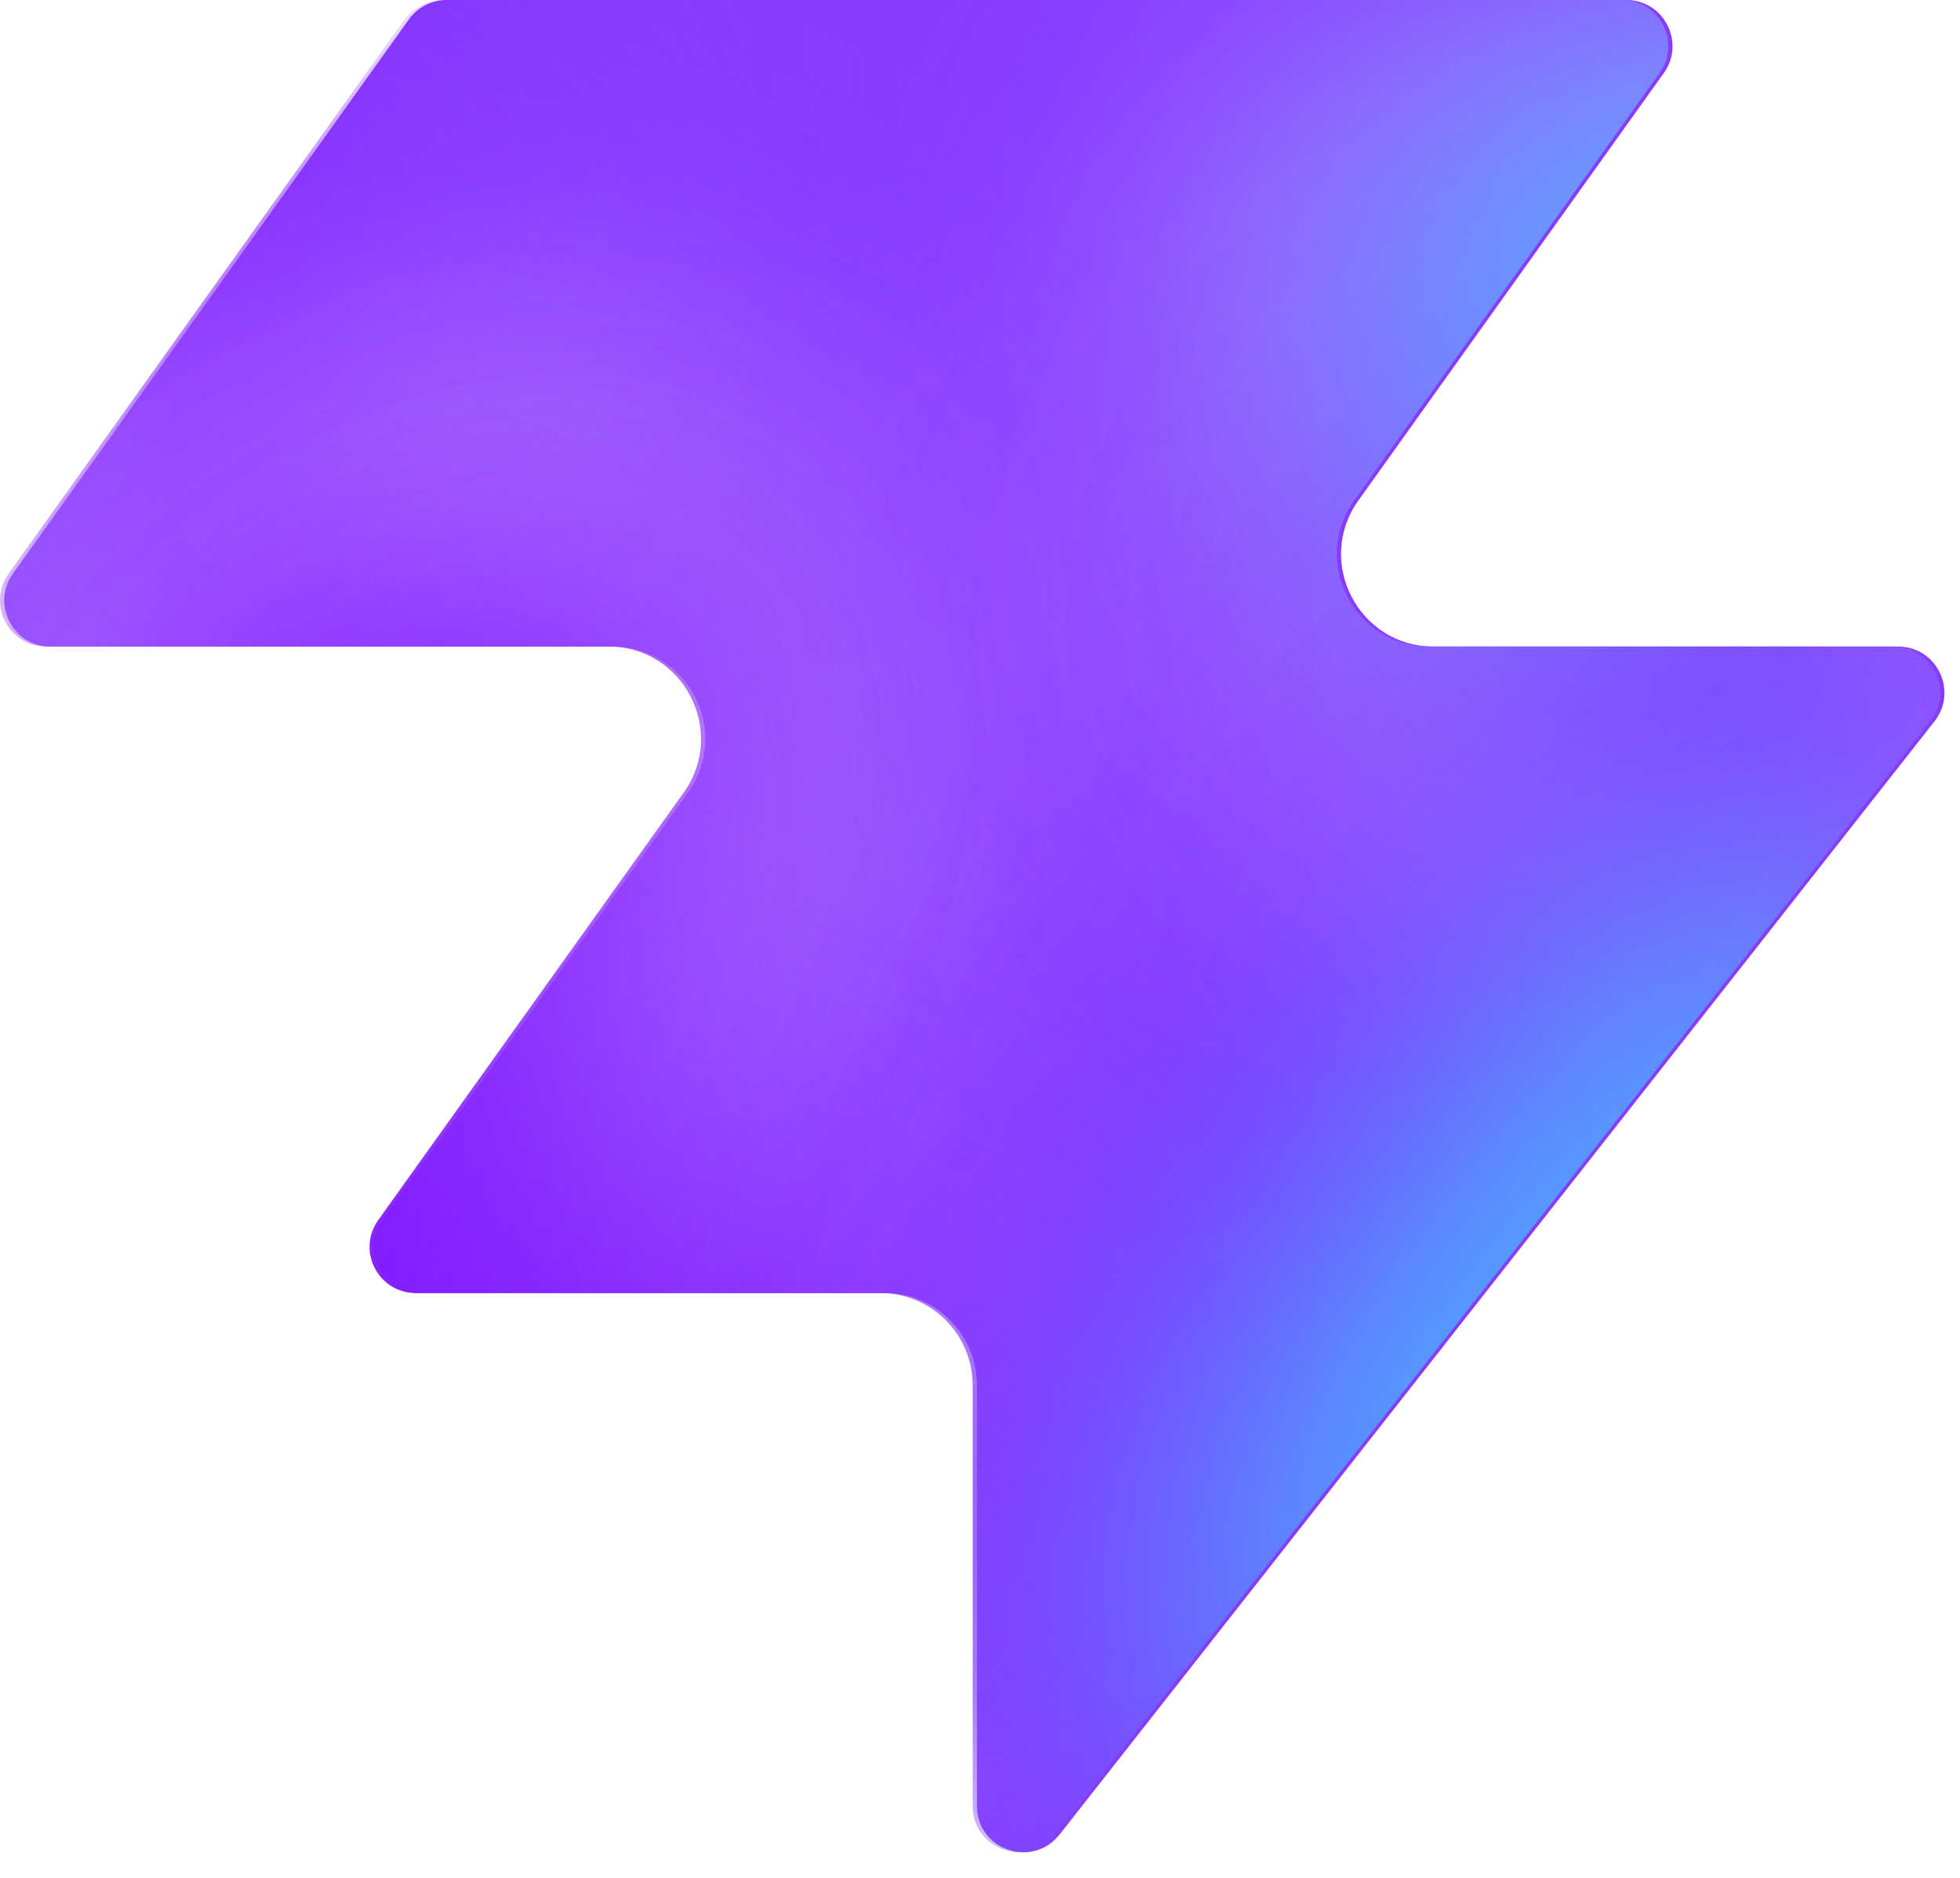
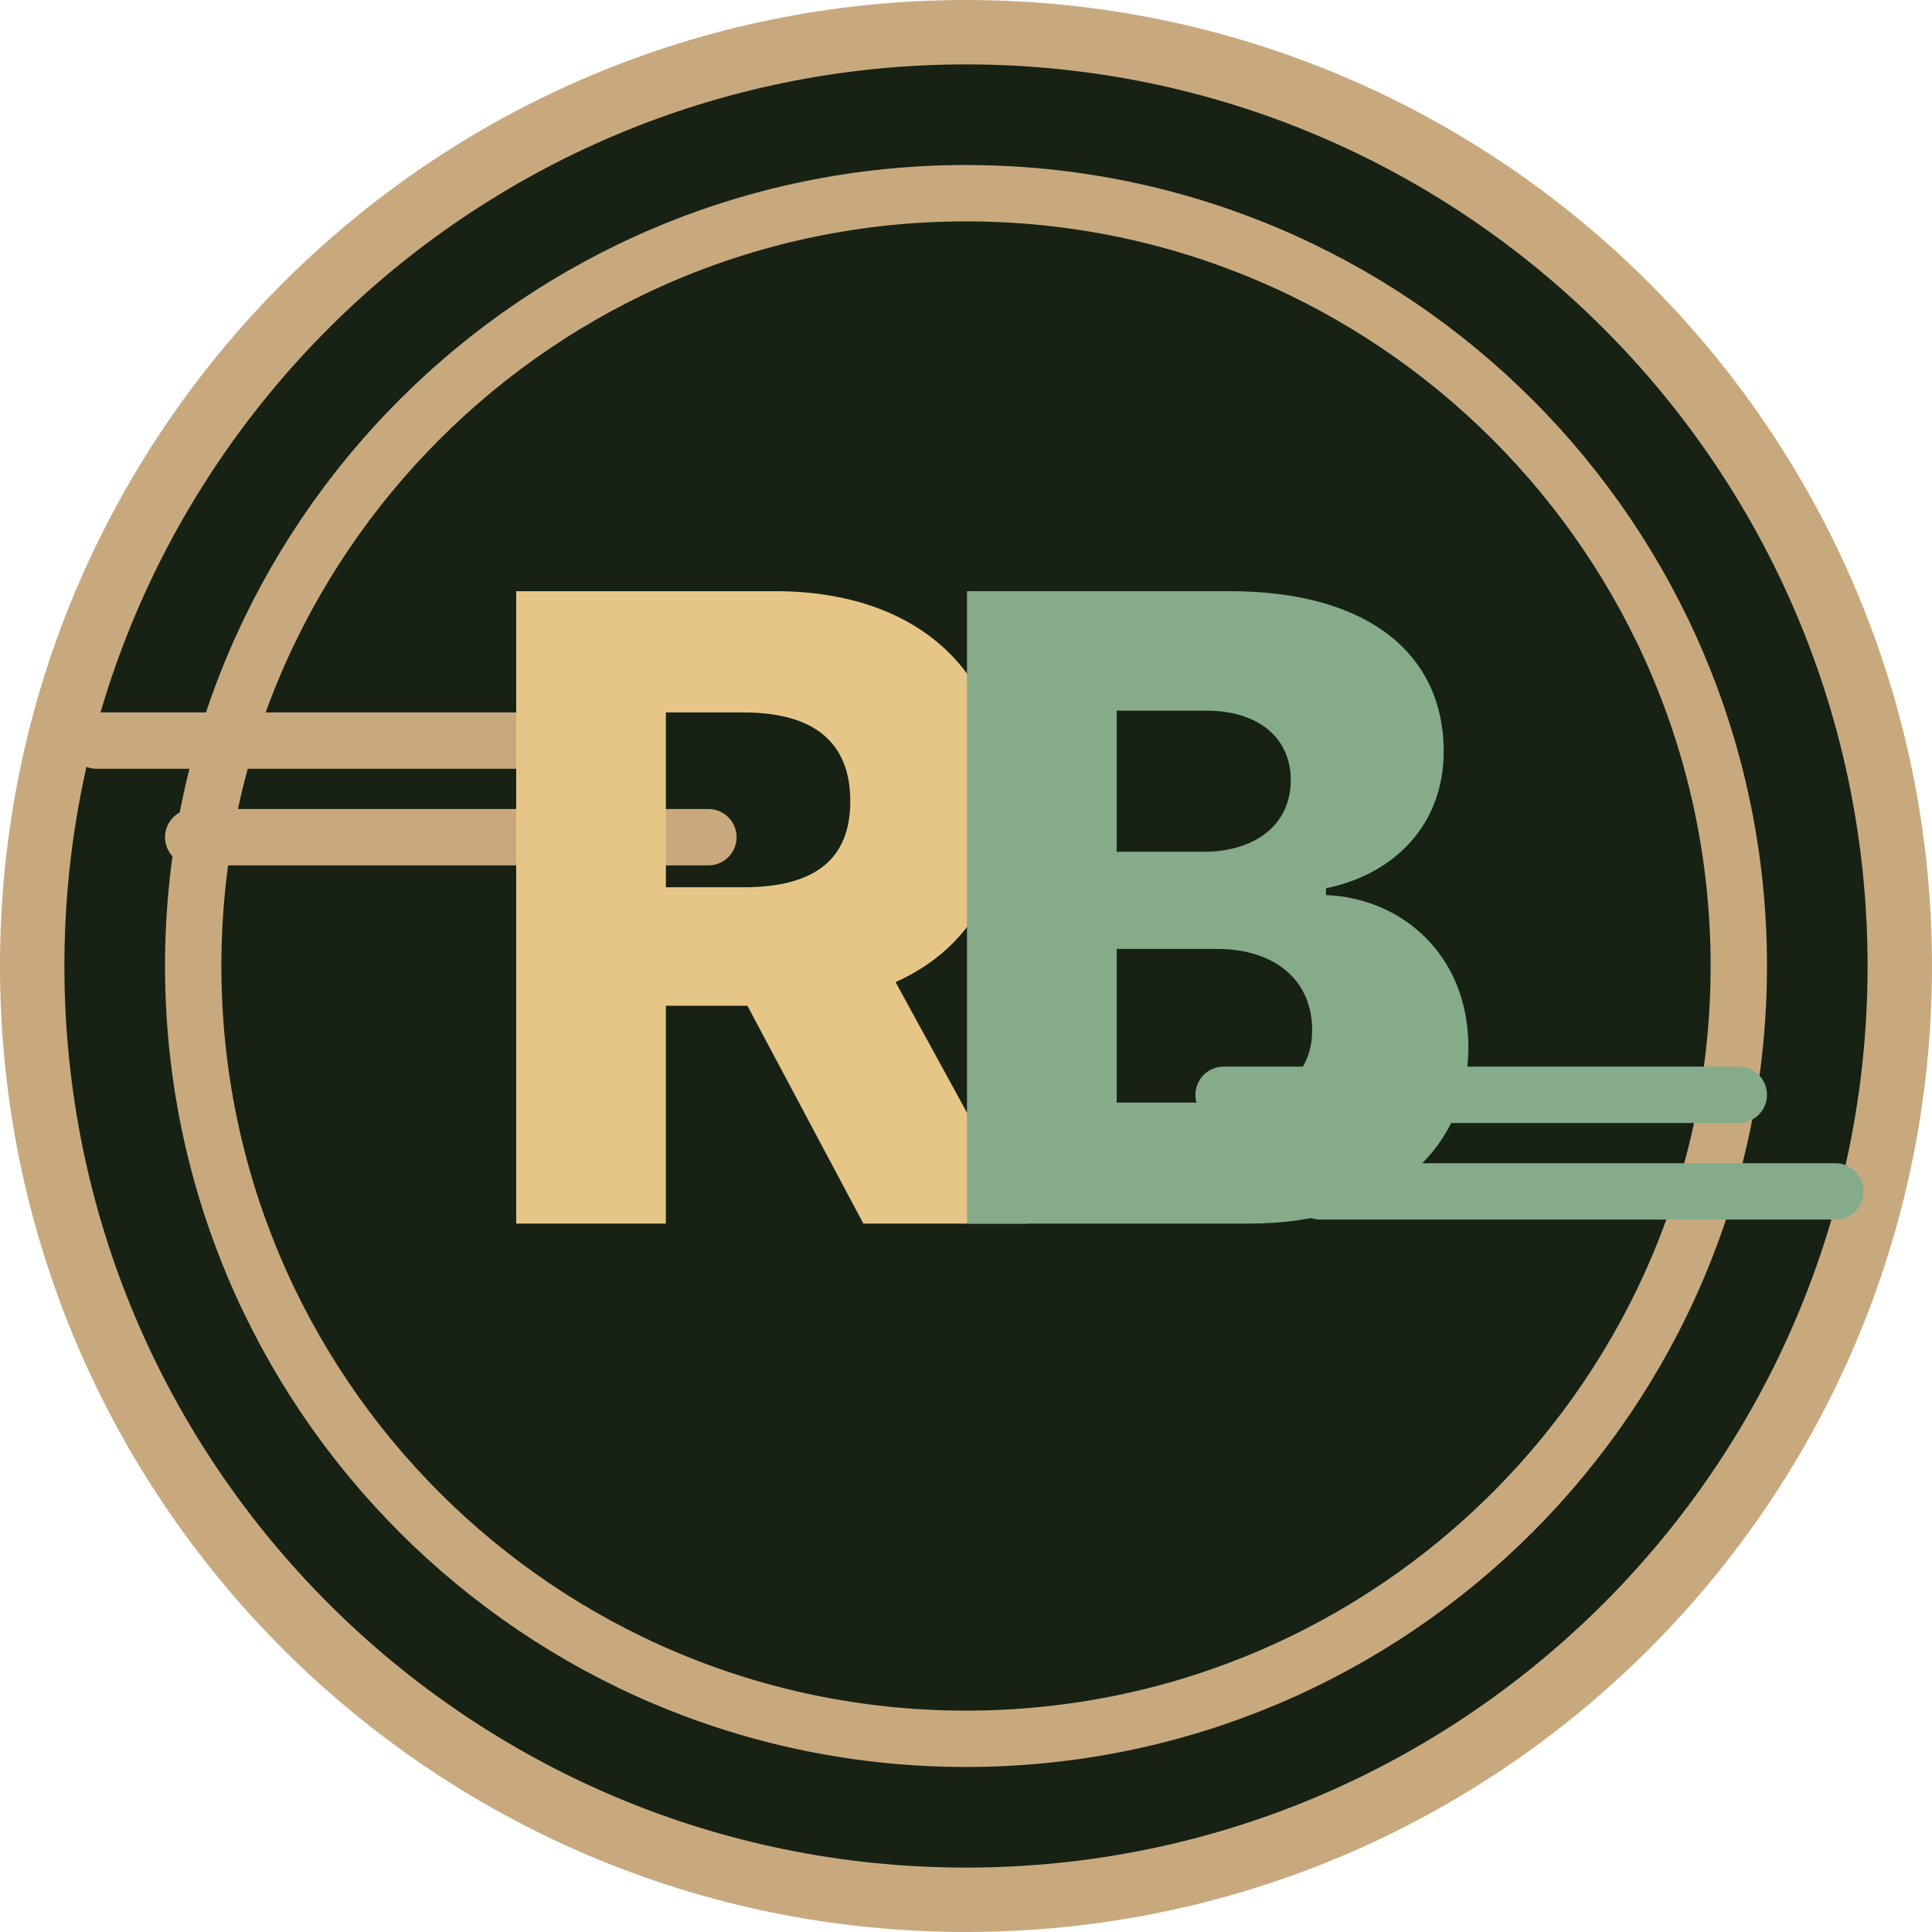
- <svg xmlns="http://www.w3.org/2000/svg" width="48" height="46" fill="none" viewBox="0 0 48 46">
-   <path fill="#863bff" d="M25.946 44.938c-.664.845-2.021.375-2.021-.698V33.937a2.26 2.26 0 0 0-2.262-2.262H10.287c-.92 0-1.456-1.04-.92-1.788l7.48-10.471c1.07-1.497 0-3.578-1.842-3.578H1.237c-.92 0-1.456-1.04-.92-1.788L10.013.474c.214-.297.556-.474.92-.474h28.894c.92 0 1.456 1.04.92 1.788l-7.48 10.471c-1.07 1.498 0 3.579 1.842 3.579h11.377c.943 0 1.473 1.088.89 1.83L25.947 44.94z" style="fill:#863bff;fill:color(display-p3 .525 .23 1);fill-opacity:1" />
-   <mask id="a" width="48" height="46" x="0" y="0" maskUnits="userSpaceOnUse" style="mask-type:alpha">
-     <path fill="#000" d="M25.842 44.938c-.664.844-2.021.375-2.021-.698V33.937a2.26 2.26 0 0 0-2.262-2.262H10.183c-.92 0-1.456-1.04-.92-1.788l7.48-10.471c1.07-1.498 0-3.579-1.842-3.579H1.133c-.92 0-1.456-1.04-.92-1.787L9.91.473c.214-.297.556-.474.92-.474h28.894c.92 0 1.456 1.04.92 1.788l-7.48 10.471c-1.07 1.498 0 3.578 1.842 3.578h11.377c.943 0 1.473 1.088.89 1.832L25.843 44.94z" style="fill:#000;fill-opacity:1" />
-   </mask>
-   <g mask="url(#a)">
-     <g filter="url(#b)">
-       <ellipse cx="5.508" cy="14.704" fill="#ede6ff" rx="5.508" ry="14.704" style="fill:#ede6ff;fill:color(display-p3 .927 .903 1);fill-opacity:1" transform="matrix(.00324 1 1 -.00324 -4.47 31.516)" />
-     </g>
-     <g filter="url(#c)">
-       <ellipse cx="10.399" cy="29.851" fill="#ede6ff" rx="10.399" ry="29.851" style="fill:#ede6ff;fill:color(display-p3 .927 .903 1);fill-opacity:1" transform="matrix(.00324 1 1 -.00324 -39.328 7.883)" />
-     </g>
-     <g filter="url(#d)">
-       <ellipse cx="5.508" cy="30.487" fill="#7e14ff" rx="5.508" ry="30.487" style="fill:#7e14ff;fill:color(display-p3 .492 .077 1);fill-opacity:1" transform="rotate(89.814 -25.913 -14.639)scale(1 -1)" />
-     </g>
-     <g filter="url(#e)">
-       <ellipse cx="5.508" cy="30.599" fill="#7e14ff" rx="5.508" ry="30.599" style="fill:#7e14ff;fill:color(display-p3 .492 .077 1);fill-opacity:1" transform="rotate(89.814 -32.644 -3.334)scale(1 -1)" />
-     </g>
-     <g filter="url(#f)">
-       <ellipse cx="5.508" cy="30.599" fill="#7e14ff" rx="5.508" ry="30.599" style="fill:#7e14ff;fill:color(display-p3 .492 .077 1);fill-opacity:1" transform="matrix(.00324 1 1 -.00324 -34.34 30.47)" />
-     </g>
-     <g filter="url(#g)">
-       <ellipse cx="14.072" cy="22.078" fill="#ede6ff" rx="14.072" ry="22.078" style="fill:#ede6ff;fill:color(display-p3 .927 .903 1);fill-opacity:1" transform="rotate(93.35 24.506 48.493)scale(-1 1)" />
-     </g>
-     <g filter="url(#h)">
-       <ellipse cx="3.47" cy="21.501" fill="#7e14ff" rx="3.47" ry="21.501" style="fill:#7e14ff;fill:color(display-p3 .492 .077 1);fill-opacity:1" transform="rotate(89.009 28.708 47.59)scale(-1 1)" />
-     </g>
-     <g filter="url(#i)">
-       <ellipse cx="3.47" cy="21.501" fill="#7e14ff" rx="3.47" ry="21.501" style="fill:#7e14ff;fill:color(display-p3 .492 .077 1);fill-opacity:1" transform="rotate(89.009 28.708 47.59)scale(-1 1)" />
-     </g>
-     <g filter="url(#j)">
-       <ellipse cx=".387" cy="8.972" fill="#7e14ff" rx="4.407" ry="29.108" style="fill:#7e14ff;fill:color(display-p3 .492 .077 1);fill-opacity:1" transform="rotate(39.51 .387 8.972)" />
-     </g>
-     <g filter="url(#k)">
-       <ellipse cx="47.523" cy="-6.092" fill="#7e14ff" rx="4.407" ry="29.108" style="fill:#7e14ff;fill:color(display-p3 .492 .077 1);fill-opacity:1" transform="rotate(37.892 47.523 -6.092)" />
-     </g>
-     <g filter="url(#l)">
-       <ellipse cx="41.412" cy="6.333" fill="#47bfff" rx="5.971" ry="9.665" style="fill:#47bfff;fill:color(display-p3 .28 .748 1);fill-opacity:1" transform="rotate(37.892 41.412 6.333)" />
-     </g>
-     <g filter="url(#m)">
-       <ellipse cx="-1.879" cy="38.332" fill="#7e14ff" rx="4.407" ry="29.108" style="fill:#7e14ff;fill:color(display-p3 .492 .077 1);fill-opacity:1" transform="rotate(37.892 -1.88 38.332)" />
-     </g>
-     <g filter="url(#n)">
-       <ellipse cx="-1.879" cy="38.332" fill="#7e14ff" rx="4.407" ry="29.108" style="fill:#7e14ff;fill:color(display-p3 .492 .077 1);fill-opacity:1" transform="rotate(37.892 -1.88 38.332)" />
-     </g>
-     <g filter="url(#o)">
-       <ellipse cx="35.651" cy="29.907" fill="#7e14ff" rx="4.407" ry="29.108" style="fill:#7e14ff;fill:color(display-p3 .492 .077 1);fill-opacity:1" transform="rotate(37.892 35.651 29.907)" />
-     </g>
-     <g filter="url(#p)">
-       <ellipse cx="38.418" cy="32.4" fill="#47bfff" rx="5.971" ry="15.297" style="fill:#47bfff;fill:color(display-p3 .28 .748 1);fill-opacity:1" transform="rotate(37.892 38.418 32.4)" />
-     </g>
+ <svg xmlns="http://www.w3.org/2000/svg" width="120" height="120" viewBox="0 0 120 120" fill="none">
+   <circle cx="60" cy="60" r="58" fill="#172215" stroke="#C8A97E" stroke-width="4" />
+   <circle cx="60" cy="60" r="48" stroke="#C8A97E" stroke-width="3.5" fill="none" />
+   <line x1="6" y1="46" x2="38" y2="46" stroke="#C8A97E" stroke-width="3.5" stroke-linecap="round" />
+   <line x1="12" y1="52" x2="44" y2="52" stroke="#C8A97E" stroke-width="3.5" stroke-linecap="round" />
+   <line x1="76" y1="68" x2="108" y2="68" stroke="#85AB8B" stroke-width="3.5" stroke-linecap="round" />
+   <line x1="82" y1="74" x2="114" y2="74" stroke="#85AB8B" stroke-width="3.5" stroke-linecap="round" />
+   <g transform="translate(29, 22)">
+     <text x="0" y="54" fill="#E6C687" font-size="54" font-family="'Plus Jakarta Sans', 'Sora', system-ui, -apple-system, sans-serif" font-weight="800" letter-spacing="-2">R</text>
+     <text x="28" y="54" fill="#85AB8B" font-size="54" font-family="'Plus Jakarta Sans', 'Sora', system-ui, -apple-system, sans-serif" font-weight="800" letter-spacing="-2">B</text>
  </g>
-   <defs>
-     <filter id="b" width="60.045" height="41.654" x="-19.77" y="16.149" color-interpolation-filters="sRGB" filterUnits="userSpaceOnUse">
-       <feFlood flood-opacity="0" result="BackgroundImageFix" />
-       <feBlend in="SourceGraphic" in2="BackgroundImageFix" result="shape" />
-       <feGaussianBlur result="effect1_foregroundBlur_2002_17158" stdDeviation="7.659" />
-     </filter>
-     <filter id="c" width="90.34" height="51.437" x="-54.613" y="-7.533" color-interpolation-filters="sRGB" filterUnits="userSpaceOnUse">
-       <feFlood flood-opacity="0" result="BackgroundImageFix" />
-       <feBlend in="SourceGraphic" in2="BackgroundImageFix" result="shape" />
-       <feGaussianBlur result="effect1_foregroundBlur_2002_17158" stdDeviation="7.659" />
-     </filter>
-     <filter id="d" width="79.355" height="29.4" x="-49.64" y="2.03" color-interpolation-filters="sRGB" filterUnits="userSpaceOnUse">
-       <feFlood flood-opacity="0" result="BackgroundImageFix" />
-       <feBlend in="SourceGraphic" in2="BackgroundImageFix" result="shape" />
-       <feGaussianBlur result="effect1_foregroundBlur_2002_17158" stdDeviation="4.596" />
-     </filter>
-     <filter id="e" width="79.579" height="29.4" x="-45.045" y="20.029" color-interpolation-filters="sRGB" filterUnits="userSpaceOnUse">
-       <feFlood flood-opacity="0" result="BackgroundImageFix" />
-       <feBlend in="SourceGraphic" in2="BackgroundImageFix" result="shape" />
-       <feGaussianBlur result="effect1_foregroundBlur_2002_17158" stdDeviation="4.596" />
-     </filter>
-     <filter id="f" width="79.579" height="29.4" x="-43.513" y="21.178" color-interpolation-filters="sRGB" filterUnits="userSpaceOnUse">
-       <feFlood flood-opacity="0" result="BackgroundImageFix" />
-       <feBlend in="SourceGraphic" in2="BackgroundImageFix" result="shape" />
-       <feGaussianBlur result="effect1_foregroundBlur_2002_17158" stdDeviation="4.596" />
-     </filter>
-     <filter id="g" width="74.749" height="58.852" x="15.756" y="-17.901" color-interpolation-filters="sRGB" filterUnits="userSpaceOnUse">
-       <feFlood flood-opacity="0" result="BackgroundImageFix" />
-       <feBlend in="SourceGraphic" in2="BackgroundImageFix" result="shape" />
-       <feGaussianBlur result="effect1_foregroundBlur_2002_17158" stdDeviation="7.659" />
-     </filter>
-     <filter id="h" width="61.377" height="25.362" x="23.548" y="2.284" color-interpolation-filters="sRGB" filterUnits="userSpaceOnUse">
-       <feFlood flood-opacity="0" result="BackgroundImageFix" />
-       <feBlend in="SourceGraphic" in2="BackgroundImageFix" result="shape" />
-       <feGaussianBlur result="effect1_foregroundBlur_2002_17158" stdDeviation="4.596" />
-     </filter>
-     <filter id="i" width="61.377" height="25.362" x="23.548" y="2.284" color-interpolation-filters="sRGB" filterUnits="userSpaceOnUse">
-       <feFlood flood-opacity="0" result="BackgroundImageFix" />
-       <feBlend in="SourceGraphic" in2="BackgroundImageFix" result="shape" />
-       <feGaussianBlur result="effect1_foregroundBlur_2002_17158" stdDeviation="4.596" />
-     </filter>
-     <filter id="j" width="56.045" height="63.649" x="-27.636" y="-22.853" color-interpolation-filters="sRGB" filterUnits="userSpaceOnUse">
-       <feFlood flood-opacity="0" result="BackgroundImageFix" />
-       <feBlend in="SourceGraphic" in2="BackgroundImageFix" result="shape" />
-       <feGaussianBlur result="effect1_foregroundBlur_2002_17158" stdDeviation="4.596" />
-     </filter>
-     <filter id="k" width="54.814" height="64.646" x="20.116" y="-38.415" color-interpolation-filters="sRGB" filterUnits="userSpaceOnUse">
-       <feFlood flood-opacity="0" result="BackgroundImageFix" />
-       <feBlend in="SourceGraphic" in2="BackgroundImageFix" result="shape" />
-       <feGaussianBlur result="effect1_foregroundBlur_2002_17158" stdDeviation="4.596" />
-     </filter>
-     <filter id="l" width="33.541" height="35.313" x="24.641" y="-11.323" color-interpolation-filters="sRGB" filterUnits="userSpaceOnUse">
-       <feFlood flood-opacity="0" result="BackgroundImageFix" />
-       <feBlend in="SourceGraphic" in2="BackgroundImageFix" result="shape" />
-       <feGaussianBlur result="effect1_foregroundBlur_2002_17158" stdDeviation="4.596" />
-     </filter>
-     <filter id="m" width="54.814" height="64.646" x="-29.286" y="6.009" color-interpolation-filters="sRGB" filterUnits="userSpaceOnUse">
-       <feFlood flood-opacity="0" result="BackgroundImageFix" />
-       <feBlend in="SourceGraphic" in2="BackgroundImageFix" result="shape" />
-       <feGaussianBlur result="effect1_foregroundBlur_2002_17158" stdDeviation="4.596" />
-     </filter>
-     <filter id="n" width="54.814" height="64.646" x="-29.286" y="6.009" color-interpolation-filters="sRGB" filterUnits="userSpaceOnUse">
-       <feFlood flood-opacity="0" result="BackgroundImageFix" />
-       <feBlend in="SourceGraphic" in2="BackgroundImageFix" result="shape" />
-       <feGaussianBlur result="effect1_foregroundBlur_2002_17158" stdDeviation="4.596" />
-     </filter>
-     <filter id="o" width="54.814" height="64.646" x="8.244" y="-2.416" color-interpolation-filters="sRGB" filterUnits="userSpaceOnUse">
-       <feFlood flood-opacity="0" result="BackgroundImageFix" />
-       <feBlend in="SourceGraphic" in2="BackgroundImageFix" result="shape" />
-       <feGaussianBlur result="effect1_foregroundBlur_2002_17158" stdDeviation="4.596" />
-     </filter>
-     <filter id="p" width="39.409" height="43.623" x="18.713" y="10.588" color-interpolation-filters="sRGB" filterUnits="userSpaceOnUse">
-       <feFlood flood-opacity="0" result="BackgroundImageFix" />
-       <feBlend in="SourceGraphic" in2="BackgroundImageFix" result="shape" />
-       <feGaussianBlur result="effect1_foregroundBlur_2002_17158" stdDeviation="4.596" />
-     </filter>
-   </defs>
</svg>
